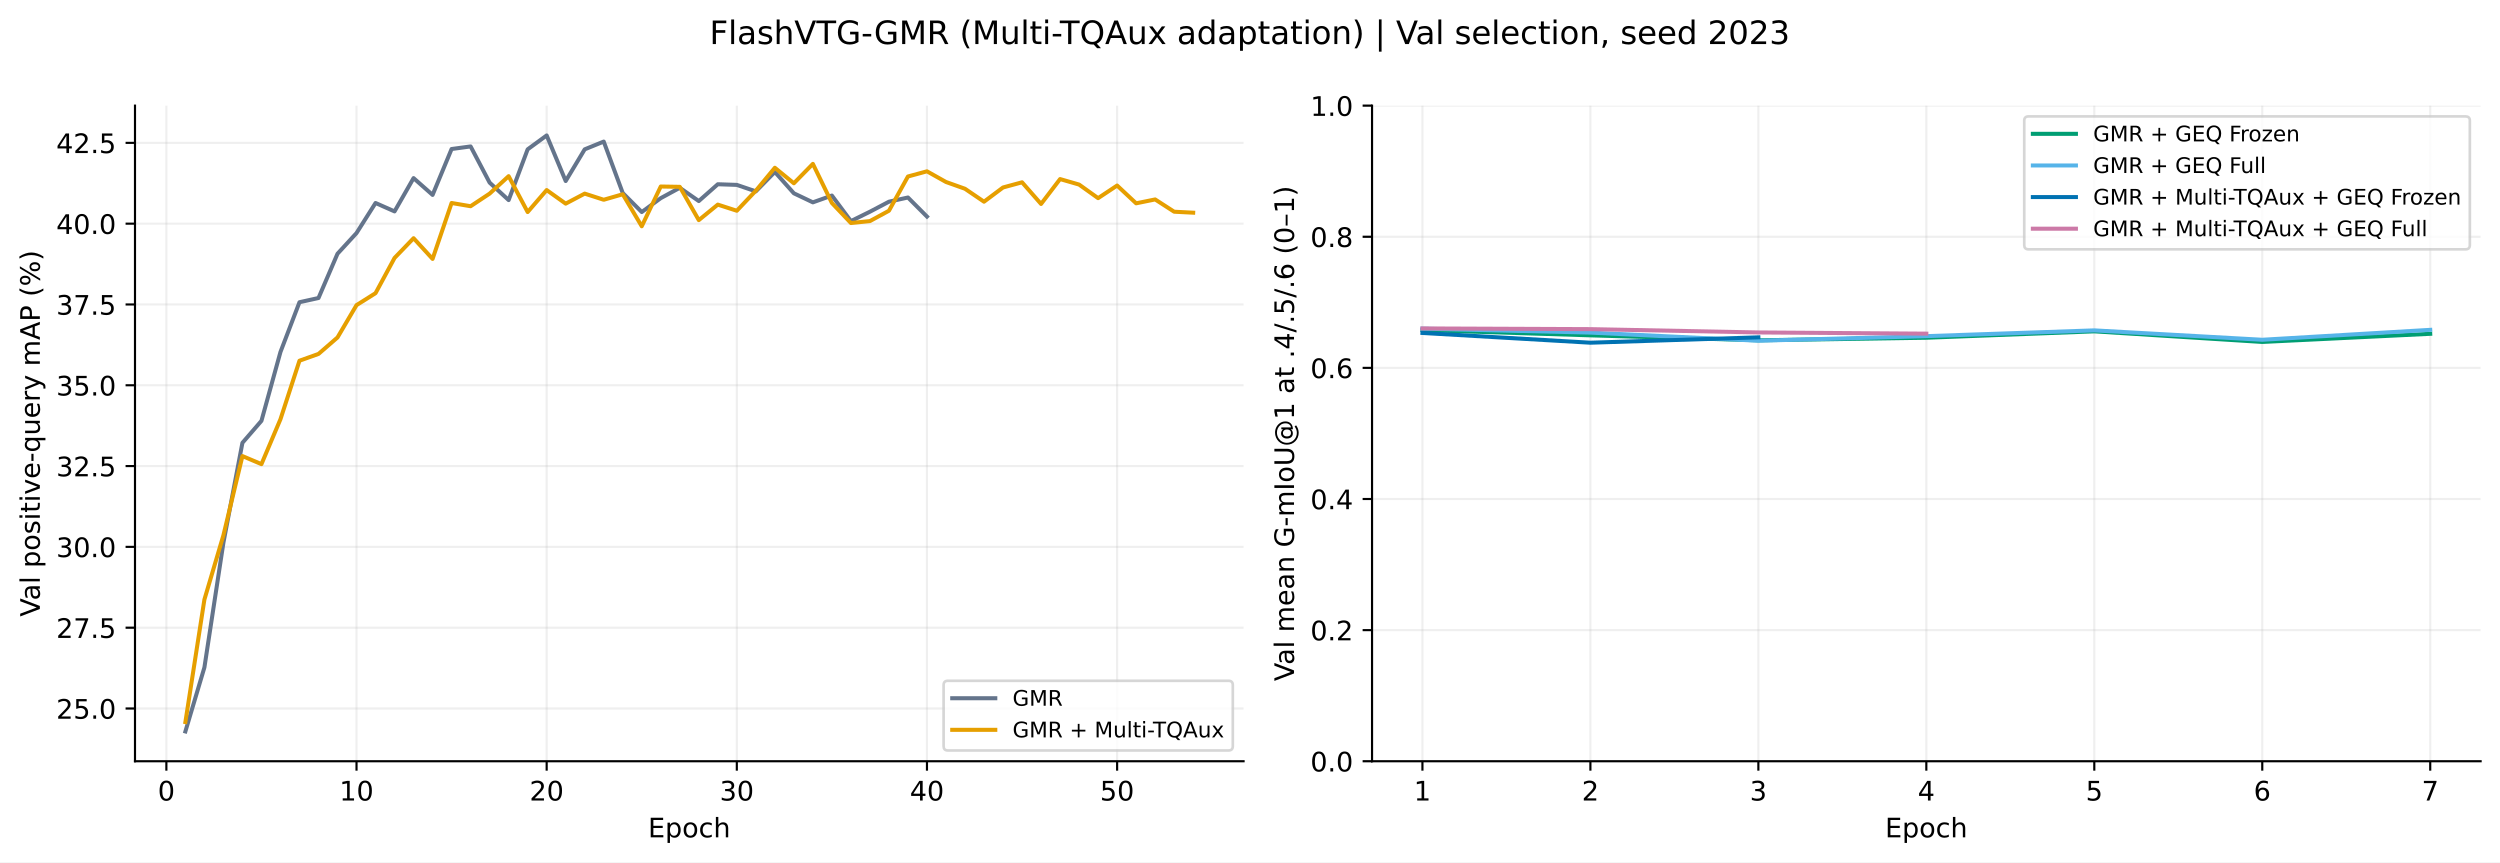
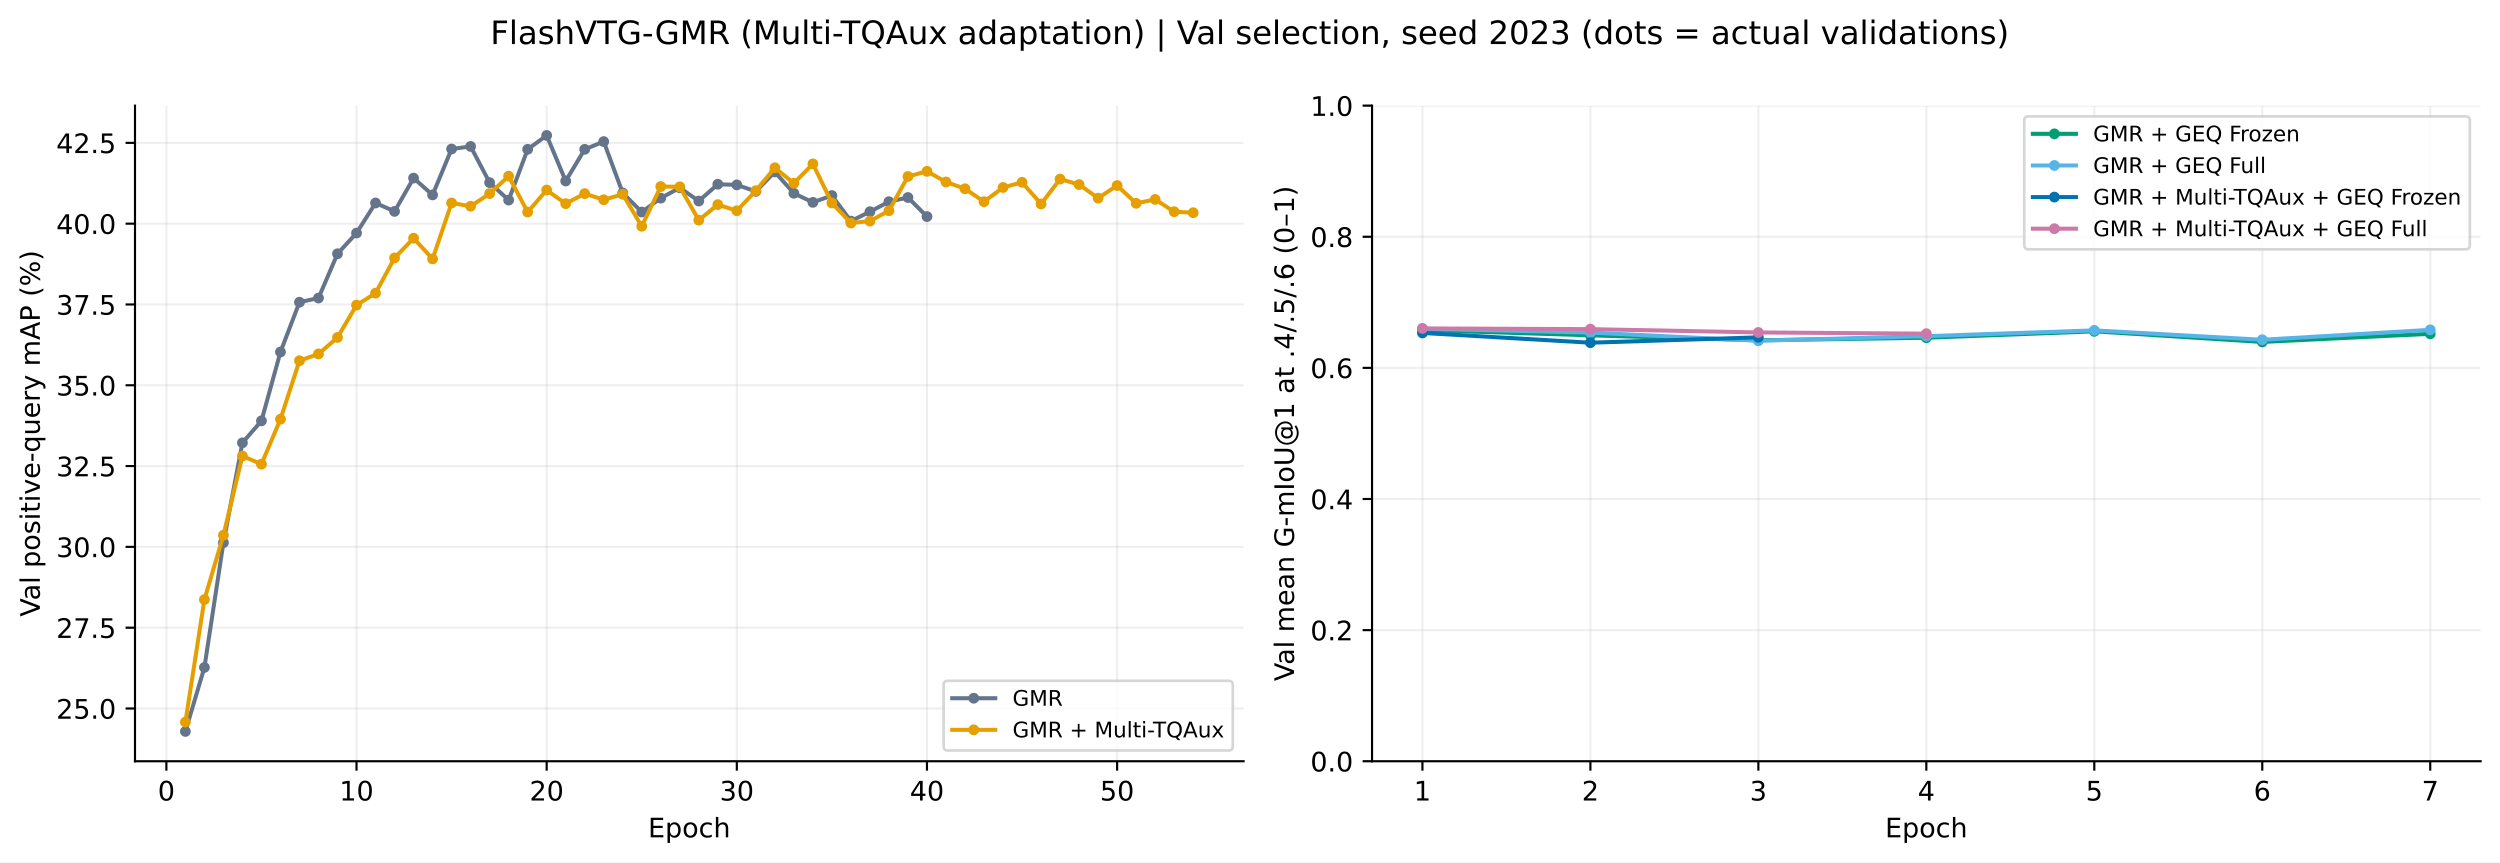
<svg xmlns="http://www.w3.org/2000/svg" xmlns:xlink="http://www.w3.org/1999/xlink" width="928.614pt" height="320.316pt" viewBox="0 0 928.614 320.316" version="1.1">
  <defs>
    <style type="text/css">*{stroke-linejoin: round; stroke-linecap: butt}</style>
  </defs>
  <g id="figure_1">
    <g id="patch_1">
      <path d="M 0 320.316  L 928.614 320.316  L 928.614 0  L 0 0  z " style="fill: #ffffff" />
    </g>
    <g id="axes_1">
      <g id="patch_2">
        <path d="M 50.144 282.76  L 461.919 282.76  L 461.919 39.24  L 50.144 39.24  z " style="fill: #ffffff" />
      </g>
      <g id="matplotlib.axis_1">
        <g id="xtick_1">
          <g id="line2d_1">
            <path d="M 61.798 282.76  L 61.798 39.24  " clip-path="url(#pd000191c96)" style="fill: none; stroke: #b0b0b0; stroke-opacity: 0.2; stroke-width: 0.8; stroke-linecap: square" />
          </g>
          <g id="line2d_2">
            <defs>
              <path id="m847a747f1c" d="M 0 0  L 0 3.5  " style="stroke: #000000; stroke-width: 0.8" />
            </defs>
            <g>
              <use xlink:href="#m847a747f1c" x="61.798" y="282.76" style="stroke: #000000; stroke-width: 0.8" />
            </g>
          </g>
          <g id="text_1">
            <text style="font-size: 10px; font-family: 'DejaVu Sans'; text-anchor: middle" x="61.798" y="297.358" transform="rotate(-0 61.79776 297.3584)">0</text>
          </g>
        </g>
        <g id="xtick_2">
          <g id="line2d_3">
            <path d="M 132.428 282.76  L 132.428 39.24  " clip-path="url(#pd000191c96)" style="fill: none; stroke: #b0b0b0; stroke-opacity: 0.2; stroke-width: 0.8; stroke-linecap: square" />
          </g>
          <g id="line2d_4">
            <g>
              <use xlink:href="#m847a747f1c" x="132.428" y="282.76" style="stroke: #000000; stroke-width: 0.8" />
            </g>
          </g>
          <g id="text_2">
            <text style="font-size: 10px; font-family: 'DejaVu Sans'; text-anchor: middle" x="132.428" y="297.358" transform="rotate(-0 132.4281 297.3584)">10</text>
          </g>
        </g>
        <g id="xtick_3">
          <g id="line2d_5">
            <path d="M 203.058 282.76  L 203.058 39.24  " clip-path="url(#pd000191c96)" style="fill: none; stroke: #b0b0b0; stroke-opacity: 0.2; stroke-width: 0.8; stroke-linecap: square" />
          </g>
          <g id="line2d_6">
            <g>
              <use xlink:href="#m847a747f1c" x="203.058" y="282.76" style="stroke: #000000; stroke-width: 0.8" />
            </g>
          </g>
          <g id="text_3">
            <text style="font-size: 10px; font-family: 'DejaVu Sans'; text-anchor: middle" x="203.058" y="297.358" transform="rotate(-0 203.0585 297.3584)">20</text>
          </g>
        </g>
        <g id="xtick_4">
          <g id="line2d_7">
            <path d="M 273.689 282.76  L 273.689 39.24  " clip-path="url(#pd000191c96)" style="fill: none; stroke: #b0b0b0; stroke-opacity: 0.2; stroke-width: 0.8; stroke-linecap: square" />
          </g>
          <g id="line2d_8">
            <g>
              <use xlink:href="#m847a747f1c" x="273.689" y="282.76" style="stroke: #000000; stroke-width: 0.8" />
            </g>
          </g>
          <g id="text_4">
            <text style="font-size: 10px; font-family: 'DejaVu Sans'; text-anchor: middle" x="273.689" y="297.358" transform="rotate(-0 273.6888 297.3584)">30</text>
          </g>
        </g>
        <g id="xtick_5">
          <g id="line2d_9">
            <path d="M 344.319 282.76  L 344.319 39.24  " clip-path="url(#pd000191c96)" style="fill: none; stroke: #b0b0b0; stroke-opacity: 0.2; stroke-width: 0.8; stroke-linecap: square" />
          </g>
          <g id="line2d_10">
            <g>
              <use xlink:href="#m847a747f1c" x="344.319" y="282.76" style="stroke: #000000; stroke-width: 0.8" />
            </g>
          </g>
          <g id="text_5">
            <text style="font-size: 10px; font-family: 'DejaVu Sans'; text-anchor: middle" x="344.319" y="297.358" transform="rotate(-0 344.3192 297.3584)">40</text>
          </g>
        </g>
        <g id="xtick_6">
          <g id="line2d_11">
            <path d="M 414.95 282.76  L 414.95 39.24  " clip-path="url(#pd000191c96)" style="fill: none; stroke: #b0b0b0; stroke-opacity: 0.2; stroke-width: 0.8; stroke-linecap: square" />
          </g>
          <g id="line2d_12">
            <g>
              <use xlink:href="#m847a747f1c" x="414.95" y="282.76" style="stroke: #000000; stroke-width: 0.8" />
            </g>
          </g>
          <g id="text_6">
            <text style="font-size: 10px; font-family: 'DejaVu Sans'; text-anchor: middle" x="414.95" y="297.358" transform="rotate(-0 414.9496 297.3584)">50</text>
          </g>
        </g>
        <g id="text_7">
          <text style="font-size: 10px; font-family: 'DejaVu Sans'; text-anchor: middle" x="256.031" y="311.037" transform="rotate(-0 256.0312 311.0366)">Epoch</text>
        </g>
      </g>
      <g id="matplotlib.axis_2">
        <g id="ytick_1">
          <g id="line2d_13">
            <path d="M 50.144 263.167  L 461.919 263.167  " clip-path="url(#pd000191c96)" style="fill: none; stroke: #b0b0b0; stroke-opacity: 0.2; stroke-width: 0.8; stroke-linecap: square" />
          </g>
          <g id="line2d_14">
            <defs>
              <path id="mc433141c62" d="M 0 0  L -3.5 0  " style="stroke: #000000; stroke-width: 0.8" />
            </defs>
            <g>
              <use xlink:href="#mc433141c62" x="50.144" y="263.167" style="stroke: #000000; stroke-width: 0.8" />
            </g>
          </g>
          <g id="text_8">
            <text style="font-size: 10px; font-family: 'DejaVu Sans'; text-anchor: end" x="43.144" y="266.966" transform="rotate(-0 43.14375 266.9662)">25.0</text>
          </g>
        </g>
        <g id="ytick_2">
          <g id="line2d_15">
            <path d="M 50.144 233.153  L 461.919 233.153  " clip-path="url(#pd000191c96)" style="fill: none; stroke: #b0b0b0; stroke-opacity: 0.2; stroke-width: 0.8; stroke-linecap: square" />
          </g>
          <g id="line2d_16">
            <g>
              <use xlink:href="#mc433141c62" x="50.144" y="233.153" style="stroke: #000000; stroke-width: 0.8" />
            </g>
          </g>
          <g id="text_9">
            <text style="font-size: 10px; font-family: 'DejaVu Sans'; text-anchor: end" x="43.144" y="236.952" transform="rotate(-0 43.14375 236.9524)">27.5</text>
          </g>
        </g>
        <g id="ytick_3">
          <g id="line2d_17">
            <path d="M 50.144 203.139  L 461.919 203.139  " clip-path="url(#pd000191c96)" style="fill: none; stroke: #b0b0b0; stroke-opacity: 0.2; stroke-width: 0.8; stroke-linecap: square" />
          </g>
          <g id="line2d_18">
            <g>
              <use xlink:href="#mc433141c62" x="50.144" y="203.139" style="stroke: #000000; stroke-width: 0.8" />
            </g>
          </g>
          <g id="text_10">
            <text style="font-size: 10px; font-family: 'DejaVu Sans'; text-anchor: end" x="43.144" y="206.939" transform="rotate(-0 43.14375 206.9386)">30.0</text>
          </g>
        </g>
        <g id="ytick_4">
          <g id="line2d_19">
            <path d="M 50.144 173.126  L 461.919 173.126  " clip-path="url(#pd000191c96)" style="fill: none; stroke: #b0b0b0; stroke-opacity: 0.2; stroke-width: 0.8; stroke-linecap: square" />
          </g>
          <g id="line2d_20">
            <g>
              <use xlink:href="#mc433141c62" x="50.144" y="173.126" style="stroke: #000000; stroke-width: 0.8" />
            </g>
          </g>
          <g id="text_11">
            <text style="font-size: 10px; font-family: 'DejaVu Sans'; text-anchor: end" x="43.144" y="176.925" transform="rotate(-0 43.14375 176.9248)">32.5</text>
          </g>
        </g>
        <g id="ytick_5">
          <g id="line2d_21">
            <path d="M 50.144 143.112  L 461.919 143.112  " clip-path="url(#pd000191c96)" style="fill: none; stroke: #b0b0b0; stroke-opacity: 0.2; stroke-width: 0.8; stroke-linecap: square" />
          </g>
          <g id="line2d_22">
            <g>
              <use xlink:href="#mc433141c62" x="50.144" y="143.112" style="stroke: #000000; stroke-width: 0.8" />
            </g>
          </g>
          <g id="text_12">
            <text style="font-size: 10px; font-family: 'DejaVu Sans'; text-anchor: end" x="43.144" y="146.911" transform="rotate(-0 43.14375 146.911)">35.0</text>
          </g>
        </g>
        <g id="ytick_6">
          <g id="line2d_23">
            <path d="M 50.144 113.098  L 461.919 113.098  " clip-path="url(#pd000191c96)" style="fill: none; stroke: #b0b0b0; stroke-opacity: 0.2; stroke-width: 0.8; stroke-linecap: square" />
          </g>
          <g id="line2d_24">
            <g>
              <use xlink:href="#mc433141c62" x="50.144" y="113.098" style="stroke: #000000; stroke-width: 0.8" />
            </g>
          </g>
          <g id="text_13">
            <text style="font-size: 10px; font-family: 'DejaVu Sans'; text-anchor: end" x="43.144" y="116.897" transform="rotate(-0 43.14375 116.8972)">37.5</text>
          </g>
        </g>
        <g id="ytick_7">
          <g id="line2d_25">
            <path d="M 50.144 83.084  L 461.919 83.084  " clip-path="url(#pd000191c96)" style="fill: none; stroke: #b0b0b0; stroke-opacity: 0.2; stroke-width: 0.8; stroke-linecap: square" />
          </g>
          <g id="line2d_26">
            <g>
              <use xlink:href="#mc433141c62" x="50.144" y="83.084" style="stroke: #000000; stroke-width: 0.8" />
            </g>
          </g>
          <g id="text_14">
            <text style="font-size: 10px; font-family: 'DejaVu Sans'; text-anchor: end" x="43.144" y="86.883" transform="rotate(-0 43.14375 86.88338)">40.0</text>
          </g>
        </g>
        <g id="ytick_8">
          <g id="line2d_27">
            <path d="M 50.144 53.07  L 461.919 53.07  " clip-path="url(#pd000191c96)" style="fill: none; stroke: #b0b0b0; stroke-opacity: 0.2; stroke-width: 0.8; stroke-linecap: square" />
          </g>
          <g id="line2d_28">
            <g>
              <use xlink:href="#mc433141c62" x="50.144" y="53.07" style="stroke: #000000; stroke-width: 0.8" />
            </g>
          </g>
          <g id="text_15">
            <text style="font-size: 10px; font-family: 'DejaVu Sans'; text-anchor: end" x="43.144" y="56.87" transform="rotate(-0 43.14375 56.86958)">42.5</text>
          </g>
        </g>
        <g id="text_16">
          <text style="font-size: 10px; font-family: 'DejaVu Sans'; text-anchor: middle" x="14.798" y="161" transform="rotate(-90 14.79844 161)">Val positive-query mAP (%)</text>
        </g>
      </g>
      <g id="line2d_29">
        <path d="M 68.861 271.691  L 75.924 247.92  L 82.987 201.579  L 90.05 164.482  L 97.113 156.318  L 104.176 130.746  L 111.239 112.258  L 118.302 110.697  L 125.365 94.249  L 132.428 86.566  L 139.491 75.401  L 146.554 78.522  L 153.617 66.156  L 160.68 72.399  L 167.743 55.351  L 174.806 54.391  L 181.869 67.837  L 188.932 74.32  L 195.995 55.471  L 203.058 50.309  L 210.122 67.237  L 217.185 55.471  L 224.248 52.59  L 231.311 71.679  L 238.374 78.762  L 245.437 73.6  L 252.5 69.758  L 259.563 74.68  L 266.626 68.437  L 273.689 68.678  L 280.752 71.079  L 287.815 63.875  L 294.878 71.799  L 301.941 75.161  L 309.004 72.639  L 316.067 82.124  L 323.13 78.642  L 330.193 74.92  L 337.256 73.36  L 344.319 80.443  " clip-path="url(#pd000191c96)" style="fill: none; stroke: #64748b; stroke-width: 1.5; stroke-linecap: square" />
+         <defs>
+           <path id="mf4bc2572a3" d="M 0 1.5  C 0.398 1.5 0.779 1.342 1.061 1.061  C 1.342 0.779 1.5 0.398 1.5 0  C 1.5 -0.398 1.342 -0.779 1.061 -1.061  C 0.779 -1.342 0.398 -1.5 0 -1.5  C -0.398 -1.5 -0.779 -1.342 -1.061 -1.061  C -1.342 -0.779 -1.5 -0.398 -1.5 0  C -1.5 0.398 -1.342 0.779 -1.061 1.061  C -0.779 1.342 -0.398 1.5 0 1.5  z " style="stroke: #64748b" />
+         </defs>
+         <g clip-path="url(#pd000191c96)">
+           <use xlink:href="#mf4bc2572a3" x="68.861" y="271.691" style="fill: #64748b; stroke: #64748b" />
+           <use xlink:href="#mf4bc2572a3" x="75.924" y="247.92" style="fill: #64748b; stroke: #64748b" />
+           <use xlink:href="#mf4bc2572a3" x="82.987" y="201.579" style="fill: #64748b; stroke: #64748b" />
+           <use xlink:href="#mf4bc2572a3" x="90.05" y="164.482" style="fill: #64748b; stroke: #64748b" />
+           <use xlink:href="#mf4bc2572a3" x="97.113" y="156.318" style="fill: #64748b; stroke: #64748b" />
+           <use xlink:href="#mf4bc2572a3" x="104.176" y="130.746" style="fill: #64748b; stroke: #64748b" />
+           <use xlink:href="#mf4bc2572a3" x="111.239" y="112.258" style="fill: #64748b; stroke: #64748b" />
+           <use xlink:href="#mf4bc2572a3" x="118.302" y="110.697" style="fill: #64748b; stroke: #64748b" />
+           <use xlink:href="#mf4bc2572a3" x="125.365" y="94.249" style="fill: #64748b; stroke: #64748b" />
+           <use xlink:href="#mf4bc2572a3" x="132.428" y="86.566" style="fill: #64748b; stroke: #64748b" />
+           <use xlink:href="#mf4bc2572a3" x="139.491" y="75.401" style="fill: #64748b; stroke: #64748b" />
+           <use xlink:href="#mf4bc2572a3" x="146.554" y="78.522" style="fill: #64748b; stroke: #64748b" />
+           <use xlink:href="#mf4bc2572a3" x="153.617" y="66.156" style="fill: #64748b; stroke: #64748b" />
+           <use xlink:href="#mf4bc2572a3" x="160.68" y="72.399" style="fill: #64748b; stroke: #64748b" />
+           <use xlink:href="#mf4bc2572a3" x="167.743" y="55.351" style="fill: #64748b; stroke: #64748b" />
+           <use xlink:href="#mf4bc2572a3" x="174.806" y="54.391" style="fill: #64748b; stroke: #64748b" />
+           <use xlink:href="#mf4bc2572a3" x="181.869" y="67.837" style="fill: #64748b; stroke: #64748b" />
+           <use xlink:href="#mf4bc2572a3" x="188.932" y="74.32" style="fill: #64748b; stroke: #64748b" />
+           <use xlink:href="#mf4bc2572a3" x="195.995" y="55.471" style="fill: #64748b; stroke: #64748b" />
+           <use xlink:href="#mf4bc2572a3" x="203.058" y="50.309" style="fill: #64748b; stroke: #64748b" />
+           <use xlink:href="#mf4bc2572a3" x="210.122" y="67.237" style="fill: #64748b; stroke: #64748b" />
+           <use xlink:href="#mf4bc2572a3" x="217.185" y="55.471" style="fill: #64748b; stroke: #64748b" />
+           <use xlink:href="#mf4bc2572a3" x="224.248" y="52.59" style="fill: #64748b; stroke: #64748b" />
+           <use xlink:href="#mf4bc2572a3" x="231.311" y="71.679" style="fill: #64748b; stroke: #64748b" />
+           <use xlink:href="#mf4bc2572a3" x="238.374" y="78.762" style="fill: #64748b; stroke: #64748b" />
+           <use xlink:href="#mf4bc2572a3" x="245.437" y="73.6" style="fill: #64748b; stroke: #64748b" />
+           <use xlink:href="#mf4bc2572a3" x="252.5" y="69.758" style="fill: #64748b; stroke: #64748b" />
+           <use xlink:href="#mf4bc2572a3" x="259.563" y="74.68" style="fill: #64748b; stroke: #64748b" />
+           <use xlink:href="#mf4bc2572a3" x="266.626" y="68.437" style="fill: #64748b; stroke: #64748b" />
+           <use xlink:href="#mf4bc2572a3" x="273.689" y="68.678" style="fill: #64748b; stroke: #64748b" />
+           <use xlink:href="#mf4bc2572a3" x="280.752" y="71.079" style="fill: #64748b; stroke: #64748b" />
+           <use xlink:href="#mf4bc2572a3" x="287.815" y="63.875" style="fill: #64748b; stroke: #64748b" />
+           <use xlink:href="#mf4bc2572a3" x="294.878" y="71.799" style="fill: #64748b; stroke: #64748b" />
+           <use xlink:href="#mf4bc2572a3" x="301.941" y="75.161" style="fill: #64748b; stroke: #64748b" />
+           <use xlink:href="#mf4bc2572a3" x="309.004" y="72.639" style="fill: #64748b; stroke: #64748b" />
+           <use xlink:href="#mf4bc2572a3" x="316.067" y="82.124" style="fill: #64748b; stroke: #64748b" />
+           <use xlink:href="#mf4bc2572a3" x="323.13" y="78.642" style="fill: #64748b; stroke: #64748b" />
+           <use xlink:href="#mf4bc2572a3" x="330.193" y="74.92" style="fill: #64748b; stroke: #64748b" />
+           <use xlink:href="#mf4bc2572a3" x="337.256" y="73.36" style="fill: #64748b; stroke: #64748b" />
+           <use xlink:href="#mf4bc2572a3" x="344.319" y="80.443" style="fill: #64748b; stroke: #64748b" />
+         </g>
      </g>
      <g id="line2d_30">
        <path d="M 68.861 268.209  L 75.924 222.708  L 82.987 198.817  L 90.05 169.404  L 97.113 172.405  L 104.176 155.718  L 111.239 133.988  L 118.302 131.466  L 125.365 125.344  L 132.428 113.338  L 139.491 108.896  L 146.554 95.81  L 153.617 88.487  L 160.68 96.17  L 167.743 75.401  L 174.806 76.601  L 181.869 71.919  L 188.932 65.436  L 195.995 78.762  L 203.058 70.598  L 210.122 75.641  L 217.185 71.919  L 224.248 74.2  L 231.311 72.159  L 238.374 84.045  L 245.437 69.278  L 252.5 69.398  L 259.563 81.764  L 266.626 76.001  L 273.689 78.282  L 280.752 70.839  L 287.815 62.315  L 294.878 68.077  L 301.941 60.874  L 309.004 75.401  L 316.067 82.844  L 323.13 82.124  L 330.193 78.282  L 337.256 65.556  L 344.319 63.635  L 351.382 67.597  L 358.445 70.118  L 365.508 74.92  L 372.571 69.638  L 379.634 67.717  L 386.697 75.761  L 393.76 66.517  L 400.823 68.557  L 407.887 73.6  L 414.95 68.918  L 422.013 75.521  L 429.076 74.08  L 436.139 78.642  L 443.202 79.002  " clip-path="url(#pd000191c96)" style="fill: none; stroke: #e69f00; stroke-width: 1.5; stroke-linecap: square" />
+         <defs>
+           <path id="mbf485513ee" d="M 0 1.5  C 0.398 1.5 0.779 1.342 1.061 1.061  C 1.342 0.779 1.5 0.398 1.5 0  C 1.5 -0.398 1.342 -0.779 1.061 -1.061  C 0.779 -1.342 0.398 -1.5 0 -1.5  C -0.398 -1.5 -0.779 -1.342 -1.061 -1.061  C -1.342 -0.779 -1.5 -0.398 -1.5 0  C -1.5 0.398 -1.342 0.779 -1.061 1.061  C -0.779 1.342 -0.398 1.5 0 1.5  z " style="stroke: #e69f00" />
+         </defs>
+         <g clip-path="url(#pd000191c96)">
+           <use xlink:href="#mbf485513ee" x="68.861" y="268.209" style="fill: #e69f00; stroke: #e69f00" />
+           <use xlink:href="#mbf485513ee" x="75.924" y="222.708" style="fill: #e69f00; stroke: #e69f00" />
+           <use xlink:href="#mbf485513ee" x="82.987" y="198.817" style="fill: #e69f00; stroke: #e69f00" />
+           <use xlink:href="#mbf485513ee" x="90.05" y="169.404" style="fill: #e69f00; stroke: #e69f00" />
+           <use xlink:href="#mbf485513ee" x="97.113" y="172.405" style="fill: #e69f00; stroke: #e69f00" />
+           <use xlink:href="#mbf485513ee" x="104.176" y="155.718" style="fill: #e69f00; stroke: #e69f00" />
+           <use xlink:href="#mbf485513ee" x="111.239" y="133.988" style="fill: #e69f00; stroke: #e69f00" />
+           <use xlink:href="#mbf485513ee" x="118.302" y="131.466" style="fill: #e69f00; stroke: #e69f00" />
+           <use xlink:href="#mbf485513ee" x="125.365" y="125.344" style="fill: #e69f00; stroke: #e69f00" />
+           <use xlink:href="#mbf485513ee" x="132.428" y="113.338" style="fill: #e69f00; stroke: #e69f00" />
+           <use xlink:href="#mbf485513ee" x="139.491" y="108.896" style="fill: #e69f00; stroke: #e69f00" />
+           <use xlink:href="#mbf485513ee" x="146.554" y="95.81" style="fill: #e69f00; stroke: #e69f00" />
+           <use xlink:href="#mbf485513ee" x="153.617" y="88.487" style="fill: #e69f00; stroke: #e69f00" />
+           <use xlink:href="#mbf485513ee" x="160.68" y="96.17" style="fill: #e69f00; stroke: #e69f00" />
+           <use xlink:href="#mbf485513ee" x="167.743" y="75.401" style="fill: #e69f00; stroke: #e69f00" />
+           <use xlink:href="#mbf485513ee" x="174.806" y="76.601" style="fill: #e69f00; stroke: #e69f00" />
+           <use xlink:href="#mbf485513ee" x="181.869" y="71.919" style="fill: #e69f00; stroke: #e69f00" />
+           <use xlink:href="#mbf485513ee" x="188.932" y="65.436" style="fill: #e69f00; stroke: #e69f00" />
+           <use xlink:href="#mbf485513ee" x="195.995" y="78.762" style="fill: #e69f00; stroke: #e69f00" />
+           <use xlink:href="#mbf485513ee" x="203.058" y="70.598" style="fill: #e69f00; stroke: #e69f00" />
+           <use xlink:href="#mbf485513ee" x="210.122" y="75.641" style="fill: #e69f00; stroke: #e69f00" />
+           <use xlink:href="#mbf485513ee" x="217.185" y="71.919" style="fill: #e69f00; stroke: #e69f00" />
+           <use xlink:href="#mbf485513ee" x="224.248" y="74.2" style="fill: #e69f00; stroke: #e69f00" />
+           <use xlink:href="#mbf485513ee" x="231.311" y="72.159" style="fill: #e69f00; stroke: #e69f00" />
+           <use xlink:href="#mbf485513ee" x="238.374" y="84.045" style="fill: #e69f00; stroke: #e69f00" />
+           <use xlink:href="#mbf485513ee" x="245.437" y="69.278" style="fill: #e69f00; stroke: #e69f00" />
+           <use xlink:href="#mbf485513ee" x="252.5" y="69.398" style="fill: #e69f00; stroke: #e69f00" />
+           <use xlink:href="#mbf485513ee" x="259.563" y="81.764" style="fill: #e69f00; stroke: #e69f00" />
+           <use xlink:href="#mbf485513ee" x="266.626" y="76.001" style="fill: #e69f00; stroke: #e69f00" />
+           <use xlink:href="#mbf485513ee" x="273.689" y="78.282" style="fill: #e69f00; stroke: #e69f00" />
+           <use xlink:href="#mbf485513ee" x="280.752" y="70.839" style="fill: #e69f00; stroke: #e69f00" />
+           <use xlink:href="#mbf485513ee" x="287.815" y="62.315" style="fill: #e69f00; stroke: #e69f00" />
+           <use xlink:href="#mbf485513ee" x="294.878" y="68.077" style="fill: #e69f00; stroke: #e69f00" />
+           <use xlink:href="#mbf485513ee" x="301.941" y="60.874" style="fill: #e69f00; stroke: #e69f00" />
+           <use xlink:href="#mbf485513ee" x="309.004" y="75.401" style="fill: #e69f00; stroke: #e69f00" />
+           <use xlink:href="#mbf485513ee" x="316.067" y="82.844" style="fill: #e69f00; stroke: #e69f00" />
+           <use xlink:href="#mbf485513ee" x="323.13" y="82.124" style="fill: #e69f00; stroke: #e69f00" />
+           <use xlink:href="#mbf485513ee" x="330.193" y="78.282" style="fill: #e69f00; stroke: #e69f00" />
+           <use xlink:href="#mbf485513ee" x="337.256" y="65.556" style="fill: #e69f00; stroke: #e69f00" />
+           <use xlink:href="#mbf485513ee" x="344.319" y="63.635" style="fill: #e69f00; stroke: #e69f00" />
+           <use xlink:href="#mbf485513ee" x="351.382" y="67.597" style="fill: #e69f00; stroke: #e69f00" />
+           <use xlink:href="#mbf485513ee" x="358.445" y="70.118" style="fill: #e69f00; stroke: #e69f00" />
+           <use xlink:href="#mbf485513ee" x="365.508" y="74.92" style="fill: #e69f00; stroke: #e69f00" />
+           <use xlink:href="#mbf485513ee" x="372.571" y="69.638" style="fill: #e69f00; stroke: #e69f00" />
+           <use xlink:href="#mbf485513ee" x="379.634" y="67.717" style="fill: #e69f00; stroke: #e69f00" />
+           <use xlink:href="#mbf485513ee" x="386.697" y="75.761" style="fill: #e69f00; stroke: #e69f00" />
+           <use xlink:href="#mbf485513ee" x="393.76" y="66.517" style="fill: #e69f00; stroke: #e69f00" />
+           <use xlink:href="#mbf485513ee" x="400.823" y="68.557" style="fill: #e69f00; stroke: #e69f00" />
+           <use xlink:href="#mbf485513ee" x="407.887" y="73.6" style="fill: #e69f00; stroke: #e69f00" />
+           <use xlink:href="#mbf485513ee" x="414.95" y="68.918" style="fill: #e69f00; stroke: #e69f00" />
+           <use xlink:href="#mbf485513ee" x="422.013" y="75.521" style="fill: #e69f00; stroke: #e69f00" />
+           <use xlink:href="#mbf485513ee" x="429.076" y="74.08" style="fill: #e69f00; stroke: #e69f00" />
+           <use xlink:href="#mbf485513ee" x="436.139" y="78.642" style="fill: #e69f00; stroke: #e69f00" />
+           <use xlink:href="#mbf485513ee" x="443.202" y="79.002" style="fill: #e69f00; stroke: #e69f00" />
+         </g>
      </g>
      <g id="patch_3">
        <path d="M 50.144 282.76  L 50.144 39.24  " style="fill: none; stroke: #000000; stroke-width: 0.8; stroke-linejoin: miter; stroke-linecap: square" />
      </g>
      <g id="patch_4">
        <path d="M 50.144 282.76  L 461.919 282.76  " style="fill: none; stroke: #000000; stroke-width: 0.8; stroke-linejoin: miter; stroke-linecap: square" />
      </g>
      <g id="legend_1">
        <g id="patch_5">
          <path d="M 352.099 278.76  L 456.319 278.76  Q 457.919 278.76 457.919 277.16  L 457.919 254.475  Q 457.919 252.875 456.319 252.875  L 352.099 252.875  Q 350.499 252.875 350.499 254.475  L 350.499 277.16  Q 350.499 278.76 352.099 278.76  z " style="fill: #ffffff; opacity: 0.8; stroke: #cccccc; stroke-linejoin: miter" />
        </g>
        <g id="line2d_31">
          <path d="M 353.699 259.354  L 361.699 259.354  L 369.699 259.354  " style="fill: none; stroke: #64748b; stroke-width: 1.5; stroke-linecap: square" />
+           <g>
+             <use xlink:href="#mf4bc2572a3" x="361.699" y="259.354" style="fill: #64748b; stroke: #64748b" />
+           </g>
        </g>
        <g id="text_17">
          <text style="font-size: 8px; font-family: 'DejaVu Sans'; text-anchor: start" x="376.099" y="262.154" transform="rotate(-0 376.0987 262.1538)">GMR</text>
        </g>
        <g id="line2d_32">
          <path d="M 353.699 271.096  L 361.699 271.096  L 369.699 271.096  " style="fill: none; stroke: #e69f00; stroke-width: 1.5; stroke-linecap: square" />
+           <g>
+             <use xlink:href="#mbf485513ee" x="361.699" y="271.096" style="fill: #e69f00; stroke: #e69f00" />
+           </g>
        </g>
        <g id="text_18">
          <text style="font-size: 8px; font-family: 'DejaVu Sans'; text-anchor: start" x="376.099" y="273.896" transform="rotate(-0 376.0987 273.8963)">GMR + Multi-TQAux</text>
        </g>
      </g>
    </g>
    <g id="axes_2">
      <g id="patch_6">
        <path d="M 509.639 282.76  L 921.414 282.76  L 921.414 39.24  L 509.639 39.24  z " style="fill: #ffffff" />
      </g>
      <g id="matplotlib.axis_3">
        <g id="xtick_7">
          <g id="line2d_33">
            <path d="M 528.356 282.76  L 528.356 39.24  " clip-path="url(#p77ef6f5518)" style="fill: none; stroke: #b0b0b0; stroke-opacity: 0.2; stroke-width: 0.8; stroke-linecap: square" />
          </g>
          <g id="line2d_34">
            <g>
              <use xlink:href="#m847a747f1c" x="528.356" y="282.76" style="stroke: #000000; stroke-width: 0.8" />
            </g>
          </g>
          <g id="text_19">
            <text style="font-size: 10px; font-family: 'DejaVu Sans'; text-anchor: middle" x="528.356" y="297.358" transform="rotate(-0 528.3558 297.3584)">1</text>
          </g>
        </g>
        <g id="xtick_8">
          <g id="line2d_35">
            <path d="M 590.746 282.76  L 590.746 39.24  " clip-path="url(#p77ef6f5518)" style="fill: none; stroke: #b0b0b0; stroke-opacity: 0.2; stroke-width: 0.8; stroke-linecap: square" />
          </g>
          <g id="line2d_36">
            <g>
              <use xlink:href="#m847a747f1c" x="590.746" y="282.76" style="stroke: #000000; stroke-width: 0.8" />
            </g>
          </g>
          <g id="text_20">
            <text style="font-size: 10px; font-family: 'DejaVu Sans'; text-anchor: middle" x="590.746" y="297.358" transform="rotate(-0 590.7459 297.3584)">2</text>
          </g>
        </g>
        <g id="xtick_9">
          <g id="line2d_37">
            <path d="M 653.136 282.76  L 653.136 39.24  " clip-path="url(#p77ef6f5518)" style="fill: none; stroke: #b0b0b0; stroke-opacity: 0.2; stroke-width: 0.8; stroke-linecap: square" />
          </g>
          <g id="line2d_38">
            <g>
              <use xlink:href="#m847a747f1c" x="653.136" y="282.76" style="stroke: #000000; stroke-width: 0.8" />
            </g>
          </g>
          <g id="text_21">
            <text style="font-size: 10px; font-family: 'DejaVu Sans'; text-anchor: middle" x="653.136" y="297.358" transform="rotate(-0 653.1361 297.3584)">3</text>
          </g>
        </g>
        <g id="xtick_10">
          <g id="line2d_39">
            <path d="M 715.526 282.76  L 715.526 39.24  " clip-path="url(#p77ef6f5518)" style="fill: none; stroke: #b0b0b0; stroke-opacity: 0.2; stroke-width: 0.8; stroke-linecap: square" />
          </g>
          <g id="line2d_40">
            <g>
              <use xlink:href="#m847a747f1c" x="715.526" y="282.76" style="stroke: #000000; stroke-width: 0.8" />
            </g>
          </g>
          <g id="text_22">
            <text style="font-size: 10px; font-family: 'DejaVu Sans'; text-anchor: middle" x="715.526" y="297.358" transform="rotate(-0 715.5263 297.3584)">4</text>
          </g>
        </g>
        <g id="xtick_11">
          <g id="line2d_41">
            <path d="M 777.916 282.76  L 777.916 39.24  " clip-path="url(#p77ef6f5518)" style="fill: none; stroke: #b0b0b0; stroke-opacity: 0.2; stroke-width: 0.8; stroke-linecap: square" />
          </g>
          <g id="line2d_42">
            <g>
              <use xlink:href="#m847a747f1c" x="777.916" y="282.76" style="stroke: #000000; stroke-width: 0.8" />
            </g>
          </g>
          <g id="text_23">
            <text style="font-size: 10px; font-family: 'DejaVu Sans'; text-anchor: middle" x="777.916" y="297.358" transform="rotate(-0 777.9164 297.3584)">5</text>
          </g>
        </g>
        <g id="xtick_12">
          <g id="line2d_43">
            <path d="M 840.307 282.76  L 840.307 39.24  " clip-path="url(#p77ef6f5518)" style="fill: none; stroke: #b0b0b0; stroke-opacity: 0.2; stroke-width: 0.8; stroke-linecap: square" />
          </g>
          <g id="line2d_44">
            <g>
              <use xlink:href="#m847a747f1c" x="840.307" y="282.76" style="stroke: #000000; stroke-width: 0.8" />
            </g>
          </g>
          <g id="text_24">
            <text style="font-size: 10px; font-family: 'DejaVu Sans'; text-anchor: middle" x="840.307" y="297.358" transform="rotate(-0 840.3066 297.3584)">6</text>
          </g>
        </g>
        <g id="xtick_13">
          <g id="line2d_45">
            <path d="M 902.697 282.76  L 902.697 39.24  " clip-path="url(#p77ef6f5518)" style="fill: none; stroke: #b0b0b0; stroke-opacity: 0.2; stroke-width: 0.8; stroke-linecap: square" />
          </g>
          <g id="line2d_46">
            <g>
              <use xlink:href="#m847a747f1c" x="902.697" y="282.76" style="stroke: #000000; stroke-width: 0.8" />
            </g>
          </g>
          <g id="text_25">
            <text style="font-size: 10px; font-family: 'DejaVu Sans'; text-anchor: middle" x="902.697" y="297.358" transform="rotate(-0 902.6967 297.3584)">7</text>
          </g>
        </g>
        <g id="text_26">
          <text style="font-size: 10px; font-family: 'DejaVu Sans'; text-anchor: middle" x="715.526" y="311.037" transform="rotate(-0 715.5263 311.0366)">Epoch</text>
        </g>
      </g>
      <g id="matplotlib.axis_4">
        <g id="ytick_9">
          <g id="line2d_47">
            <path d="M 509.639 282.76  L 921.414 282.76  " clip-path="url(#p77ef6f5518)" style="fill: none; stroke: #b0b0b0; stroke-opacity: 0.2; stroke-width: 0.8; stroke-linecap: square" />
          </g>
          <g id="line2d_48">
            <g>
              <use xlink:href="#mc433141c62" x="509.639" y="282.76" style="stroke: #000000; stroke-width: 0.8" />
            </g>
          </g>
          <g id="text_27">
            <text style="font-size: 10px; font-family: 'DejaVu Sans'; text-anchor: end" x="502.639" y="286.559" transform="rotate(-0 502.6388 286.5592)">0.0</text>
          </g>
        </g>
        <g id="ytick_10">
          <g id="line2d_49">
            <path d="M 509.639 234.056  L 921.414 234.056  " clip-path="url(#p77ef6f5518)" style="fill: none; stroke: #b0b0b0; stroke-opacity: 0.2; stroke-width: 0.8; stroke-linecap: square" />
          </g>
          <g id="line2d_50">
            <g>
              <use xlink:href="#mc433141c62" x="509.639" y="234.056" style="stroke: #000000; stroke-width: 0.8" />
            </g>
          </g>
          <g id="text_28">
            <text style="font-size: 10px; font-family: 'DejaVu Sans'; text-anchor: end" x="502.639" y="237.855" transform="rotate(-0 502.6388 237.8552)">0.2</text>
          </g>
        </g>
        <g id="ytick_11">
          <g id="line2d_51">
            <path d="M 509.639 185.352  L 921.414 185.352  " clip-path="url(#p77ef6f5518)" style="fill: none; stroke: #b0b0b0; stroke-opacity: 0.2; stroke-width: 0.8; stroke-linecap: square" />
          </g>
          <g id="line2d_52">
            <g>
              <use xlink:href="#mc433141c62" x="509.639" y="185.352" style="stroke: #000000; stroke-width: 0.8" />
            </g>
          </g>
          <g id="text_29">
            <text style="font-size: 10px; font-family: 'DejaVu Sans'; text-anchor: end" x="502.639" y="189.151" transform="rotate(-0 502.6388 189.1512)">0.4</text>
          </g>
        </g>
        <g id="ytick_12">
          <g id="line2d_53">
            <path d="M 509.639 136.648  L 921.414 136.648  " clip-path="url(#p77ef6f5518)" style="fill: none; stroke: #b0b0b0; stroke-opacity: 0.2; stroke-width: 0.8; stroke-linecap: square" />
          </g>
          <g id="line2d_54">
            <g>
              <use xlink:href="#mc433141c62" x="509.639" y="136.648" style="stroke: #000000; stroke-width: 0.8" />
            </g>
          </g>
          <g id="text_30">
            <text style="font-size: 10px; font-family: 'DejaVu Sans'; text-anchor: end" x="502.639" y="140.447" transform="rotate(-0 502.6388 140.4472)">0.6</text>
          </g>
        </g>
        <g id="ytick_13">
          <g id="line2d_55">
            <path d="M 509.639 87.944  L 921.414 87.944  " clip-path="url(#p77ef6f5518)" style="fill: none; stroke: #b0b0b0; stroke-opacity: 0.2; stroke-width: 0.8; stroke-linecap: square" />
          </g>
          <g id="line2d_56">
            <g>
              <use xlink:href="#mc433141c62" x="509.639" y="87.944" style="stroke: #000000; stroke-width: 0.8" />
            </g>
          </g>
          <g id="text_31">
            <text style="font-size: 10px; font-family: 'DejaVu Sans'; text-anchor: end" x="502.639" y="91.743" transform="rotate(-0 502.6388 91.74322)">0.8</text>
          </g>
        </g>
        <g id="ytick_14">
          <g id="line2d_57">
            <path d="M 509.639 39.24  L 921.414 39.24  " clip-path="url(#p77ef6f5518)" style="fill: none; stroke: #b0b0b0; stroke-opacity: 0.2; stroke-width: 0.8; stroke-linecap: square" />
          </g>
          <g id="line2d_58">
            <g>
              <use xlink:href="#mc433141c62" x="509.639" y="39.24" style="stroke: #000000; stroke-width: 0.8" />
            </g>
          </g>
          <g id="text_32">
            <text style="font-size: 10px; font-family: 'DejaVu Sans'; text-anchor: end" x="502.639" y="43.039" transform="rotate(-0 502.6388 43.03922)">1.0</text>
          </g>
        </g>
        <g id="text_33">
          <text style="font-size: 10px; font-family: 'DejaVu Sans'; text-anchor: middle" x="480.656" y="161" transform="rotate(-90 480.6559 161)">Val mean G-mIoU@1 at .4/.5/.6 (0–1)</text>
        </g>
      </g>
      <g id="line2d_59">
        <path d="M 528.356 122.604  L 590.746 124.56  L 653.136 126.403  L 715.526 125.451  L 777.916 123.077  L 840.307 127.013  L 902.697 123.99  " clip-path="url(#p77ef6f5518)" style="fill: none; stroke: #009e73; stroke-width: 1.5; stroke-linecap: square" />
+         <defs>
+           <path id="m30085ae43f" d="M 0 1.5  C 0.398 1.5 0.779 1.342 1.061 1.061  C 1.342 0.779 1.5 0.398 1.5 0  C 1.5 -0.398 1.342 -0.779 1.061 -1.061  C 0.779 -1.342 0.398 -1.5 0 -1.5  C -0.398 -1.5 -0.779 -1.342 -1.061 -1.061  C -1.342 -0.779 -1.5 -0.398 -1.5 0  C -1.5 0.398 -1.342 0.779 -1.061 1.061  C -0.779 1.342 -0.398 1.5 0 1.5  z " style="stroke: #009e73" />
+         </defs>
+         <g clip-path="url(#p77ef6f5518)">
+           <use xlink:href="#m30085ae43f" x="528.356" y="122.604" style="fill: #009e73; stroke: #009e73" />
+           <use xlink:href="#m30085ae43f" x="590.746" y="124.56" style="fill: #009e73; stroke: #009e73" />
+           <use xlink:href="#m30085ae43f" x="653.136" y="126.403" style="fill: #009e73; stroke: #009e73" />
+           <use xlink:href="#m30085ae43f" x="715.526" y="125.451" style="fill: #009e73; stroke: #009e73" />
+           <use xlink:href="#m30085ae43f" x="777.916" y="123.077" style="fill: #009e73; stroke: #009e73" />
+           <use xlink:href="#m30085ae43f" x="840.307" y="127.013" style="fill: #009e73; stroke: #009e73" />
+           <use xlink:href="#m30085ae43f" x="902.697" y="123.99" style="fill: #009e73; stroke: #009e73" />
+         </g>
      </g>
      <g id="line2d_60">
        <path d="M 528.356 122.074  L 590.746 123.543  L 653.136 126.563  L 715.526 124.858  L 777.916 122.716  L 840.307 126.205  L 902.697 122.517  " clip-path="url(#p77ef6f5518)" style="fill: none; stroke: #56b4e9; stroke-width: 1.5; stroke-linecap: square" />
+         <defs>
+           <path id="m0832ad41ca" d="M 0 1.5  C 0.398 1.5 0.779 1.342 1.061 1.061  C 1.342 0.779 1.5 0.398 1.5 0  C 1.5 -0.398 1.342 -0.779 1.061 -1.061  C 0.779 -1.342 0.398 -1.5 0 -1.5  C -0.398 -1.5 -0.779 -1.342 -1.061 -1.061  C -1.342 -0.779 -1.5 -0.398 -1.5 0  C -1.5 0.398 -1.342 0.779 -1.061 1.061  C -0.779 1.342 -0.398 1.5 0 1.5  z " style="stroke: #56b4e9" />
+         </defs>
+         <g clip-path="url(#p77ef6f5518)">
+           <use xlink:href="#m0832ad41ca" x="528.356" y="122.074" style="fill: #56b4e9; stroke: #56b4e9" />
+           <use xlink:href="#m0832ad41ca" x="590.746" y="123.543" style="fill: #56b4e9; stroke: #56b4e9" />
+           <use xlink:href="#m0832ad41ca" x="653.136" y="126.563" style="fill: #56b4e9; stroke: #56b4e9" />
+           <use xlink:href="#m0832ad41ca" x="715.526" y="124.858" style="fill: #56b4e9; stroke: #56b4e9" />
+           <use xlink:href="#m0832ad41ca" x="777.916" y="122.716" style="fill: #56b4e9; stroke: #56b4e9" />
+           <use xlink:href="#m0832ad41ca" x="840.307" y="126.205" style="fill: #56b4e9; stroke: #56b4e9" />
+           <use xlink:href="#m0832ad41ca" x="902.697" y="122.517" style="fill: #56b4e9; stroke: #56b4e9" />
+         </g>
      </g>
      <g id="line2d_61">
        <path d="M 528.356 123.676  L 590.746 127.296  L 653.136 125.303  " clip-path="url(#p77ef6f5518)" style="fill: none; stroke: #0072b2; stroke-width: 1.5; stroke-linecap: square" />
+         <defs>
+           <path id="m9e7e1638f4" d="M 0 1.5  C 0.398 1.5 0.779 1.342 1.061 1.061  C 1.342 0.779 1.5 0.398 1.5 0  C 1.5 -0.398 1.342 -0.779 1.061 -1.061  C 0.779 -1.342 0.398 -1.5 0 -1.5  C -0.398 -1.5 -0.779 -1.342 -1.061 -1.061  C -1.342 -0.779 -1.5 -0.398 -1.5 0  C -1.5 0.398 -1.342 0.779 -1.061 1.061  C -0.779 1.342 -0.398 1.5 0 1.5  z " style="stroke: #0072b2" />
+         </defs>
+         <g clip-path="url(#p77ef6f5518)">
+           <use xlink:href="#m9e7e1638f4" x="528.356" y="123.676" style="fill: #0072b2; stroke: #0072b2" />
+           <use xlink:href="#m9e7e1638f4" x="590.746" y="127.296" style="fill: #0072b2; stroke: #0072b2" />
+           <use xlink:href="#m9e7e1638f4" x="653.136" y="125.303" style="fill: #0072b2; stroke: #0072b2" />
+         </g>
      </g>
      <g id="line2d_62">
        <path d="M 528.356 121.992  L 590.746 122.253  L 653.136 123.488  L 715.526 123.934  " clip-path="url(#p77ef6f5518)" style="fill: none; stroke: #cc79a7; stroke-width: 1.5; stroke-linecap: square" />
+         <defs>
+           <path id="m23cd9679b8" d="M 0 1.5  C 0.398 1.5 0.779 1.342 1.061 1.061  C 1.342 0.779 1.5 0.398 1.5 0  C 1.5 -0.398 1.342 -0.779 1.061 -1.061  C 0.779 -1.342 0.398 -1.5 0 -1.5  C -0.398 -1.5 -0.779 -1.342 -1.061 -1.061  C -1.342 -0.779 -1.5 -0.398 -1.5 0  C -1.5 0.398 -1.342 0.779 -1.061 1.061  C -0.779 1.342 -0.398 1.5 0 1.5  z " style="stroke: #cc79a7" />
+         </defs>
+         <g clip-path="url(#p77ef6f5518)">
+           <use xlink:href="#m23cd9679b8" x="528.356" y="121.992" style="fill: #cc79a7; stroke: #cc79a7" />
+           <use xlink:href="#m23cd9679b8" x="590.746" y="122.253" style="fill: #cc79a7; stroke: #cc79a7" />
+           <use xlink:href="#m23cd9679b8" x="653.136" y="123.488" style="fill: #cc79a7; stroke: #cc79a7" />
+           <use xlink:href="#m23cd9679b8" x="715.526" y="123.934" style="fill: #cc79a7; stroke: #cc79a7" />
+         </g>
      </g>
      <g id="patch_7">
        <path d="M 509.639 282.76  L 509.639 39.24  " style="fill: none; stroke: #000000; stroke-width: 0.8; stroke-linejoin: miter; stroke-linecap: square" />
      </g>
      <g id="patch_8">
        <path d="M 509.639 282.76  L 921.414 282.76  " style="fill: none; stroke: #000000; stroke-width: 0.8; stroke-linejoin: miter; stroke-linecap: square" />
      </g>
      <g id="legend_2">
        <g id="patch_9">
          <path d="M 753.495 92.61  L 915.814 92.61  Q 917.414 92.61 917.414 91.01  L 917.414 44.84  Q 917.414 43.24 915.814 43.24  L 753.495 43.24  Q 751.895 43.24 751.895 44.84  L 751.895 91.01  Q 751.895 92.61 753.495 92.61  z " style="fill: #ffffff; opacity: 0.8; stroke: #cccccc; stroke-linejoin: miter" />
        </g>
        <g id="line2d_63">
          <path d="M 755.095 49.719  L 763.095 49.719  L 771.095 49.719  " style="fill: none; stroke: #009e73; stroke-width: 1.5; stroke-linecap: square" />
+           <g>
+             <use xlink:href="#m30085ae43f" x="763.095" y="49.719" style="fill: #009e73; stroke: #009e73" />
+           </g>
        </g>
        <g id="text_34">
          <text style="font-size: 8px; font-family: 'DejaVu Sans'; text-anchor: start" x="777.495" y="52.519" transform="rotate(-0 777.495 52.51875)">GMR + GEQ Frozen</text>
        </g>
        <g id="line2d_64">
          <path d="M 755.095 61.461  L 763.095 61.461  L 771.095 61.461  " style="fill: none; stroke: #56b4e9; stroke-width: 1.5; stroke-linecap: square" />
+           <g>
+             <use xlink:href="#m0832ad41ca" x="763.095" y="61.461" style="fill: #56b4e9; stroke: #56b4e9" />
+           </g>
        </g>
        <g id="text_35">
          <text style="font-size: 8px; font-family: 'DejaVu Sans'; text-anchor: start" x="777.495" y="64.261" transform="rotate(-0 777.495 64.26125)">GMR + GEQ Full</text>
        </g>
        <g id="line2d_65">
          <path d="M 755.095 73.204  L 763.095 73.204  L 771.095 73.204  " style="fill: none; stroke: #0072b2; stroke-width: 1.5; stroke-linecap: square" />
+           <g>
+             <use xlink:href="#m9e7e1638f4" x="763.095" y="73.204" style="fill: #0072b2; stroke: #0072b2" />
+           </g>
        </g>
        <g id="text_36">
          <text style="font-size: 8px; font-family: 'DejaVu Sans'; text-anchor: start" x="777.495" y="76.004" transform="rotate(-0 777.495 76.00375)">GMR + Multi-TQAux + GEQ Frozen</text>
        </g>
        <g id="line2d_66">
          <path d="M 755.095 84.946  L 763.095 84.946  L 771.095 84.946  " style="fill: none; stroke: #cc79a7; stroke-width: 1.5; stroke-linecap: square" />
+           <g>
+             <use xlink:href="#m23cd9679b8" x="763.095" y="84.946" style="fill: #cc79a7; stroke: #cc79a7" />
+           </g>
        </g>
        <g id="text_37">
          <text style="font-size: 8px; font-family: 'DejaVu Sans'; text-anchor: start" x="777.495" y="87.746" transform="rotate(-0 777.495 87.74625)">GMR + Multi-TQAux + GEQ Full</text>
        </g>
      </g>
    </g>
    <g id="text_38">
-       <text style="font-size: 12px; font-family: 'DejaVu Sans'; text-anchor: middle" x="464.214" y="16.371" transform="rotate(-0 464.2138 16.37063)">FlashVTG-GMR (Multi-TQAux adaptation) | Val selection, seed 2023</text>
+       <text style="font-size: 12px; font-family: 'DejaVu Sans'; text-anchor: middle" x="464.214" y="16.371" transform="rotate(-0 464.2138 16.37063)">FlashVTG-GMR (Multi-TQAux adaptation) | Val selection, seed 2023 (dots = actual validations)</text>
    </g>
  </g>
  <defs>
    <clipPath id="pd000191c96">
      <rect x="50.144" y="39.24" width="411.775" height="243.52" />
    </clipPath>
    <clipPath id="p77ef6f5518">
      <rect x="509.639" y="39.24" width="411.775" height="243.52" />
    </clipPath>
  </defs>
</svg>
